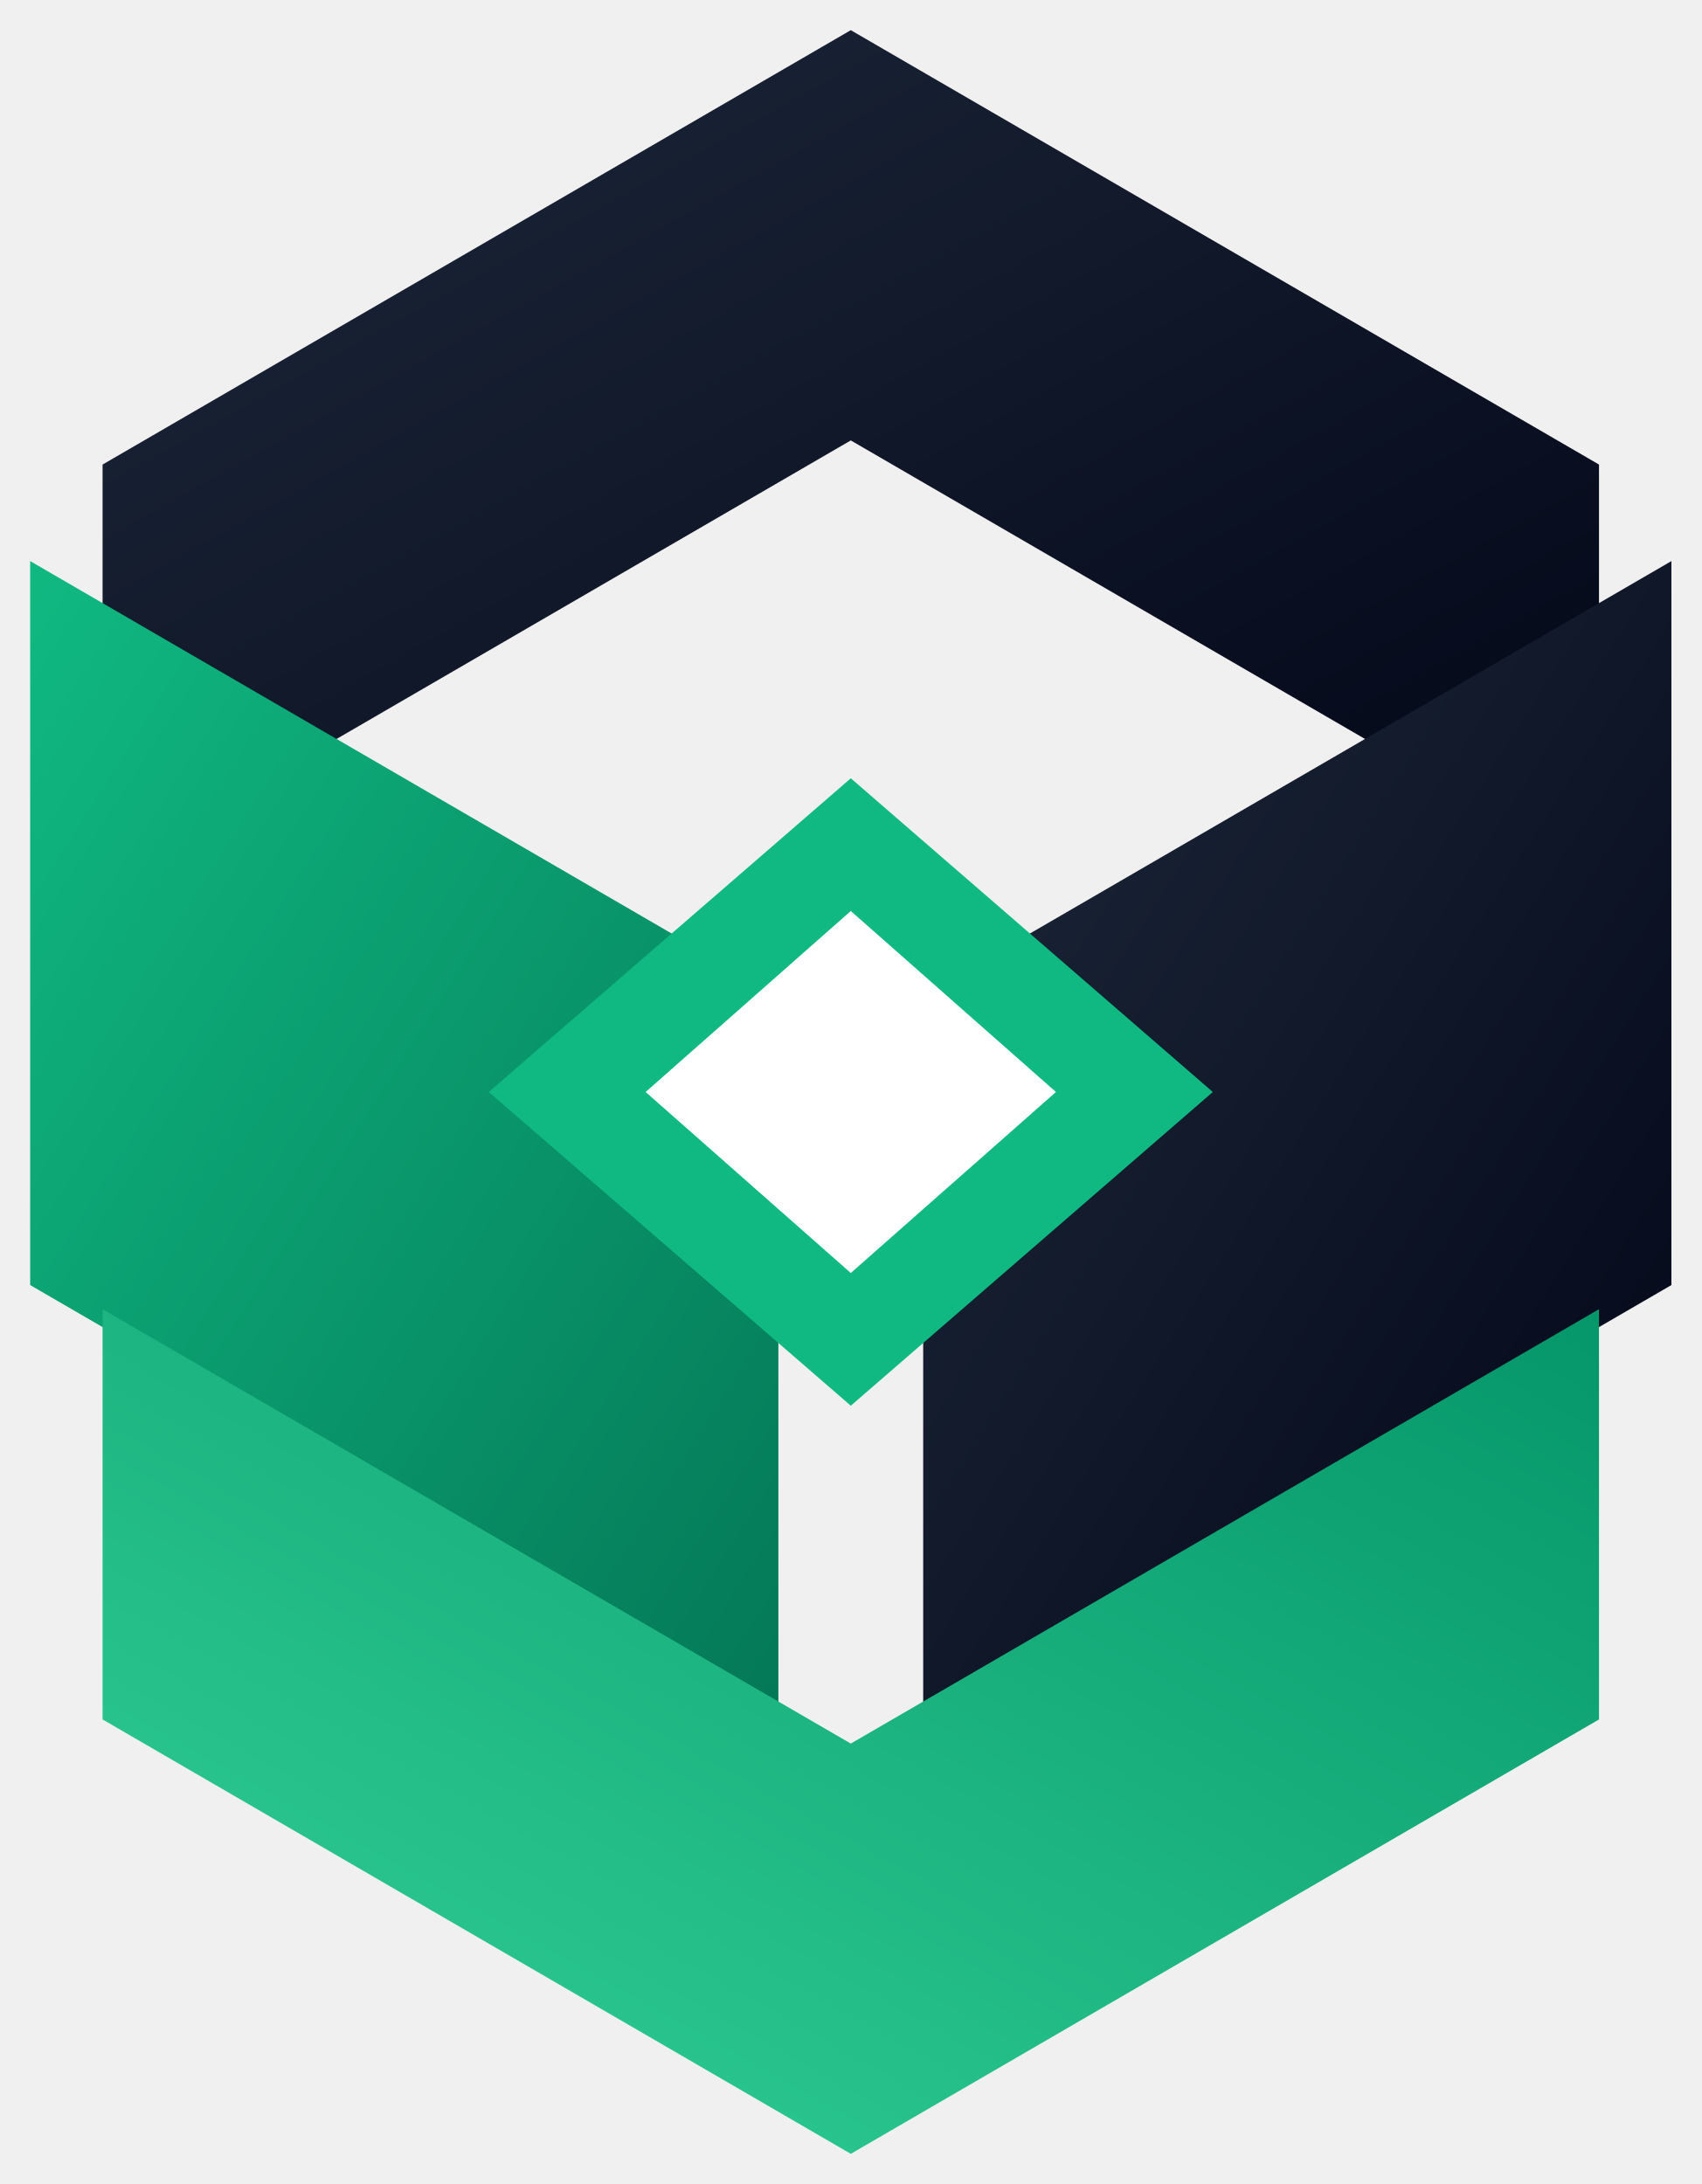
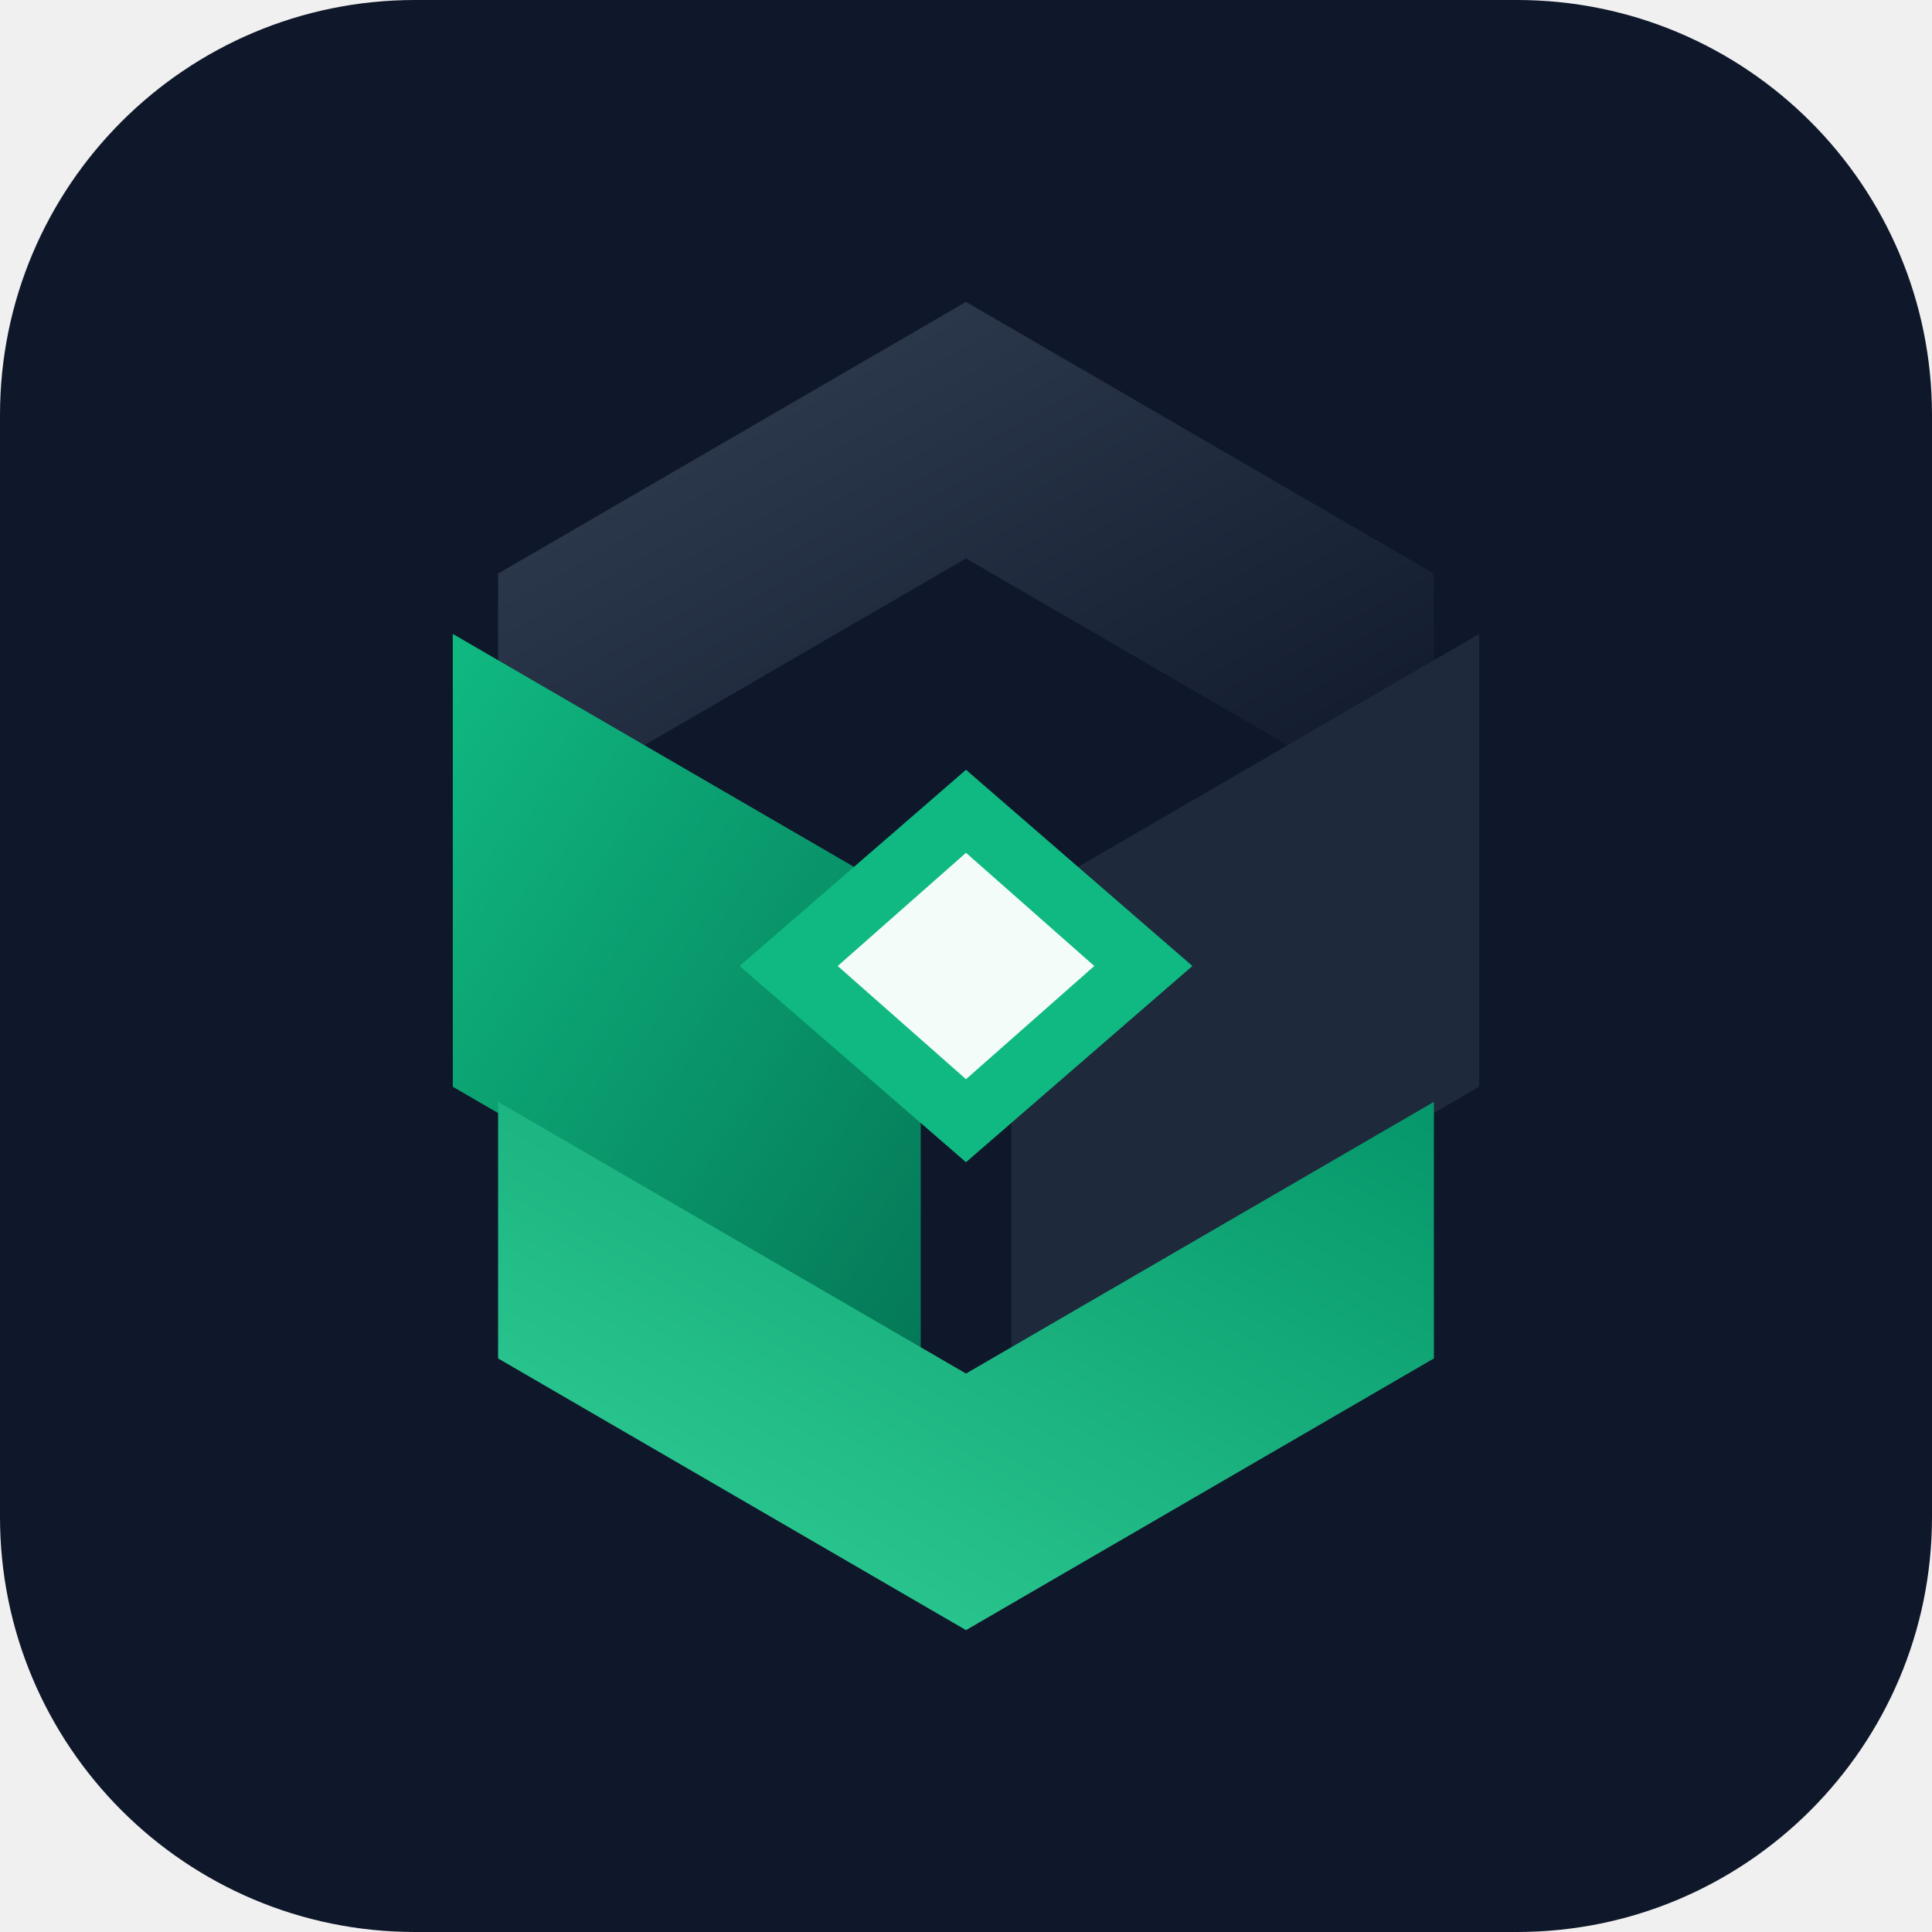
- <svg xmlns="http://www.w3.org/2000/svg" viewBox="115 75 282 362" width="100%" height="100%">
+ <svg xmlns="http://www.w3.org/2000/svg" viewBox="0 0 512 512" width="512" height="512">
+   <rect width="512" height="512" rx="110" fill="#0f172a" />
  <defs>
-     <linearGradient id="fav_green1" x1="0%" y1="0%" x2="100%" y2="100%">
+     <linearGradient id="fav_g1" x1="0%" y1="0%" x2="100%" y2="100%">
      <stop offset="0%" stop-color="#10b981" />
      <stop offset="100%" stop-color="#047857" />
    </linearGradient>
-     <linearGradient id="fav_green2" x1="0%" y1="100%" x2="100%" y2="0%">
+     <linearGradient id="fav_g2" x1="0%" y1="100%" x2="100%" y2="0%">
      <stop offset="0%" stop-color="#34d399" />
      <stop offset="100%" stop-color="#059669" />
    </linearGradient>
    <linearGradient id="fav_dark" x1="0%" y1="0%" x2="100%" y2="100%">
-       <stop offset="0%" stop-color="#1e293b" />
-       <stop offset="100%" stop-color="#020617" />
+       <stop offset="0%" stop-color="#334155" />
+       <stop offset="100%" stop-color="#0f172a" />
    </linearGradient>
  </defs>
-   <path d="M 256 80 L 380 152 L 380 220 L 256 148 L 132 220 L 132 152 Z" fill="url(#fav_dark)" />
-   <path d="M 120 168 L 244 240 L 244 360 L 120 288 Z" fill="url(#fav_green1)" />
-   <path d="M 392 168 L 392 288 L 268 360 L 268 240 Z" fill="url(#fav_dark)" />
-   <path d="M 256 432 L 132 360 L 132 292 L 256 364 L 380 292 L 380 360 Z" fill="url(#fav_green2)" />
-   <polygon points="256,204 316,256 256,308 196,256" fill="#10b981" />
-   <polygon points="256,226 290,256 256,286 222,256" fill="#ffffff" />
+   <g>
+     <path d="M 256 80 L 380 152 L 380 220 L 256 148 L 132 220 L 132 152 Z" fill="url(#fav_dark)" />
+     <path d="M 120 168 L 244 240 L 244 360 L 120 288 Z" fill="url(#fav_g1)" />
+     <path d="M 392 168 L 392 288 L 268 360 L 268 240 Z" fill="#1e293b" />
+     <path d="M 256 432 L 132 360 L 132 292 L 256 364 L 380 292 L 380 360 Z" fill="url(#fav_g2)" />
+     <polygon points="256,204 316,256 256,308 196,256" fill="#10b981" />
+     <polygon points="256,226 290,256 256,286 222,256" fill="#ffffff" opacity="0.95" />
+   </g>
</svg>
